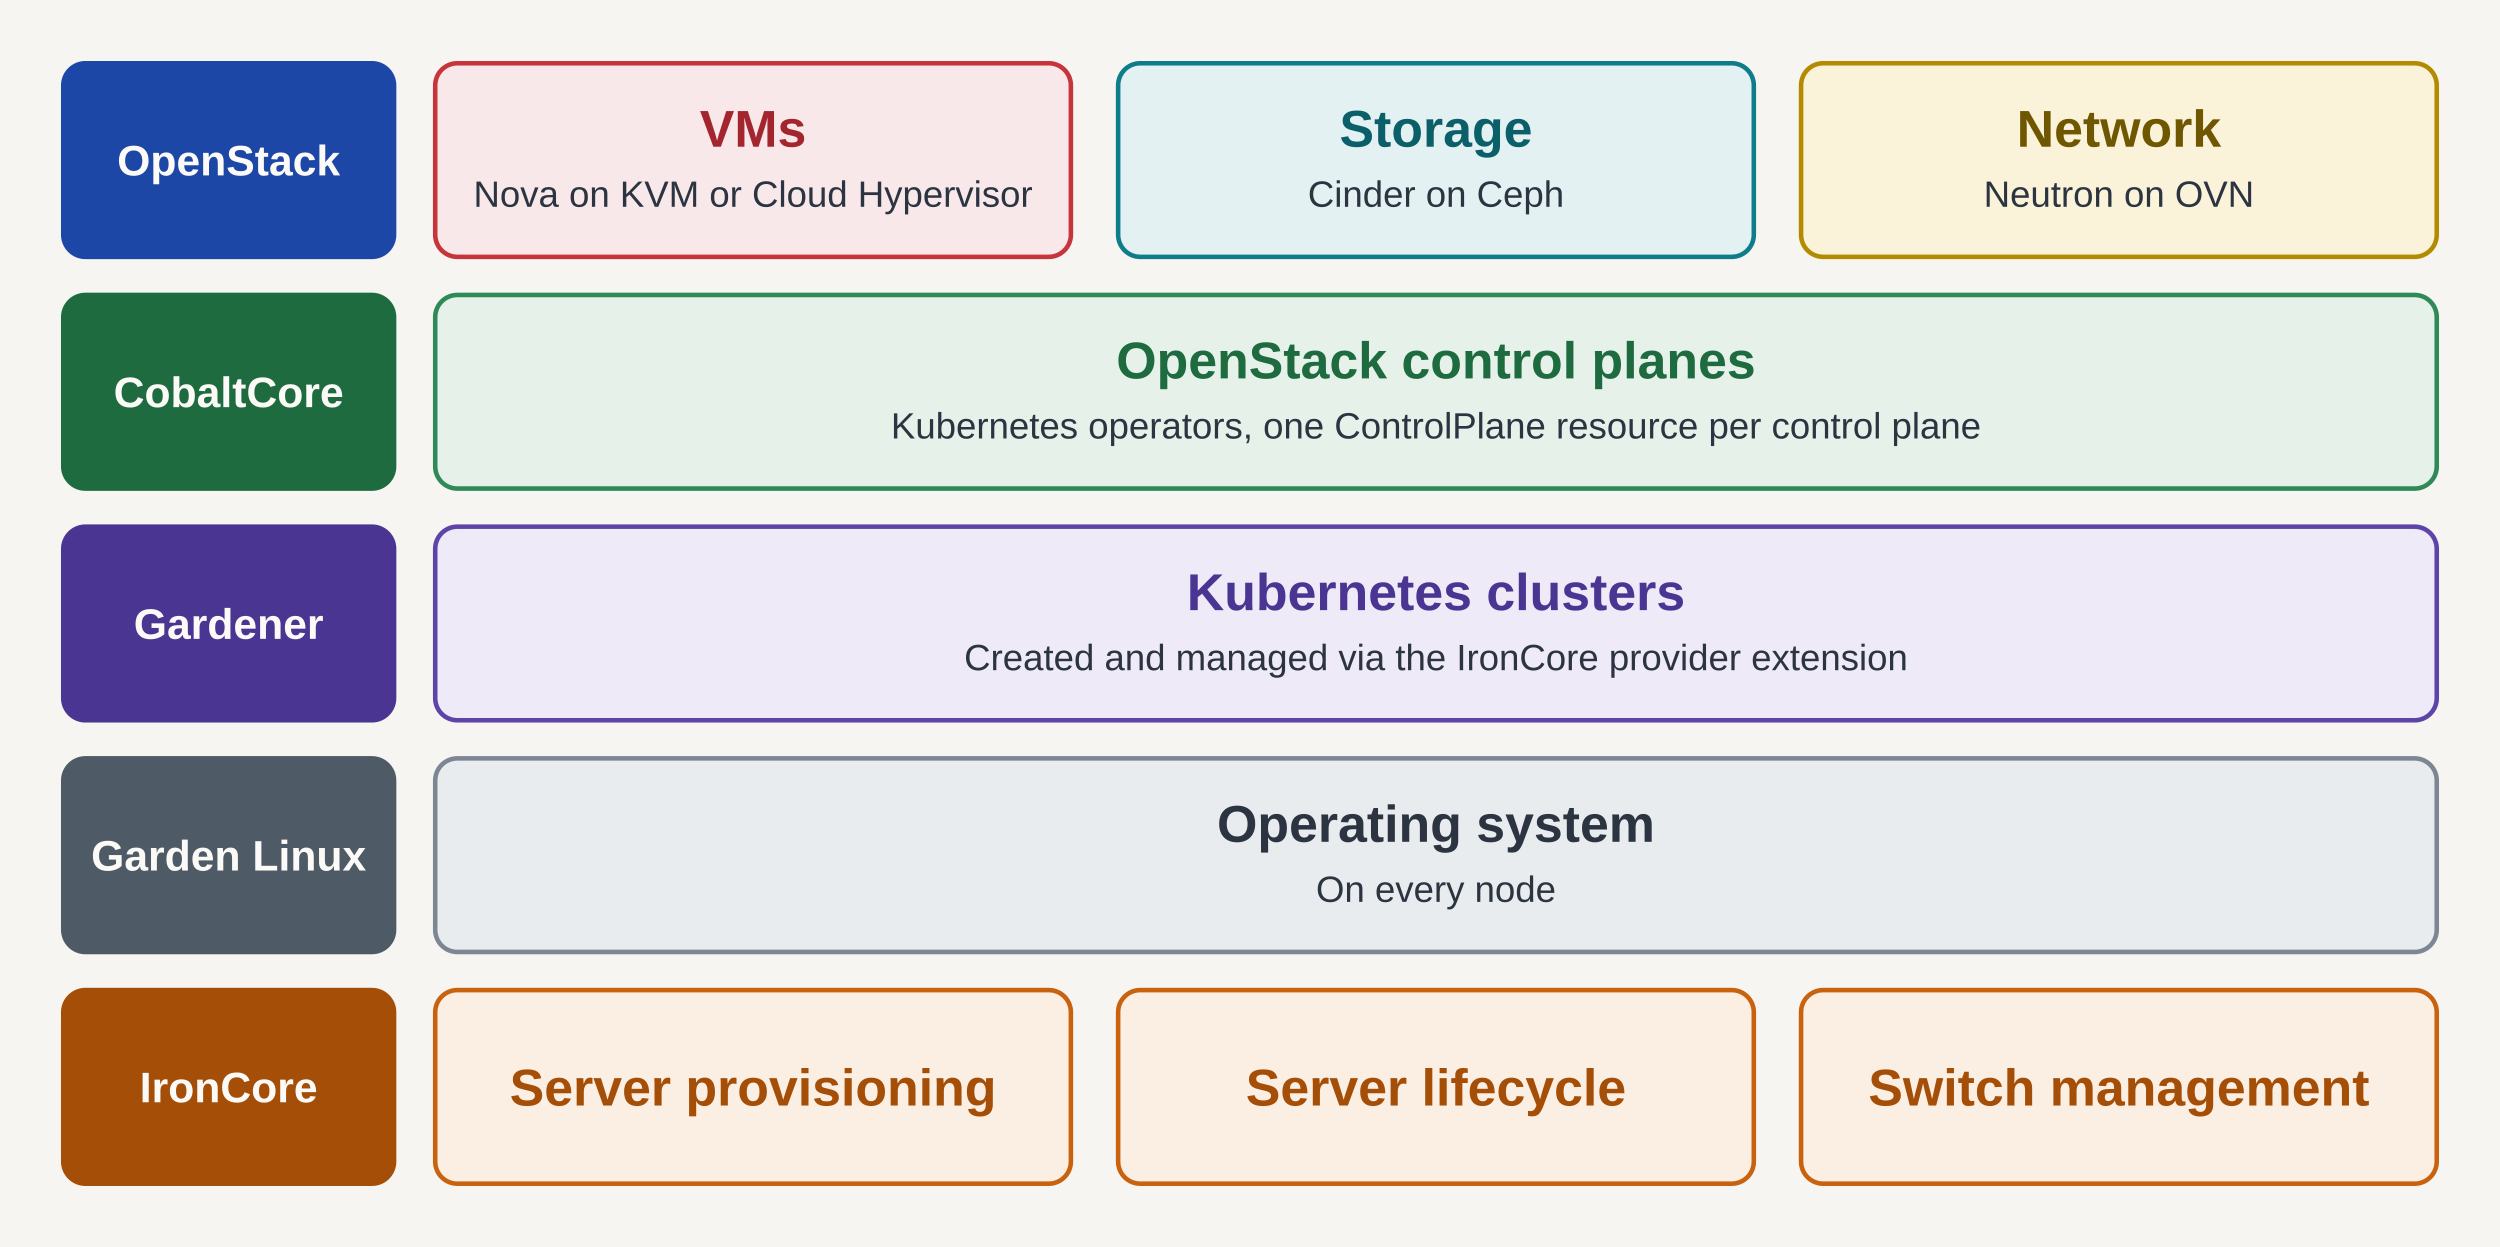
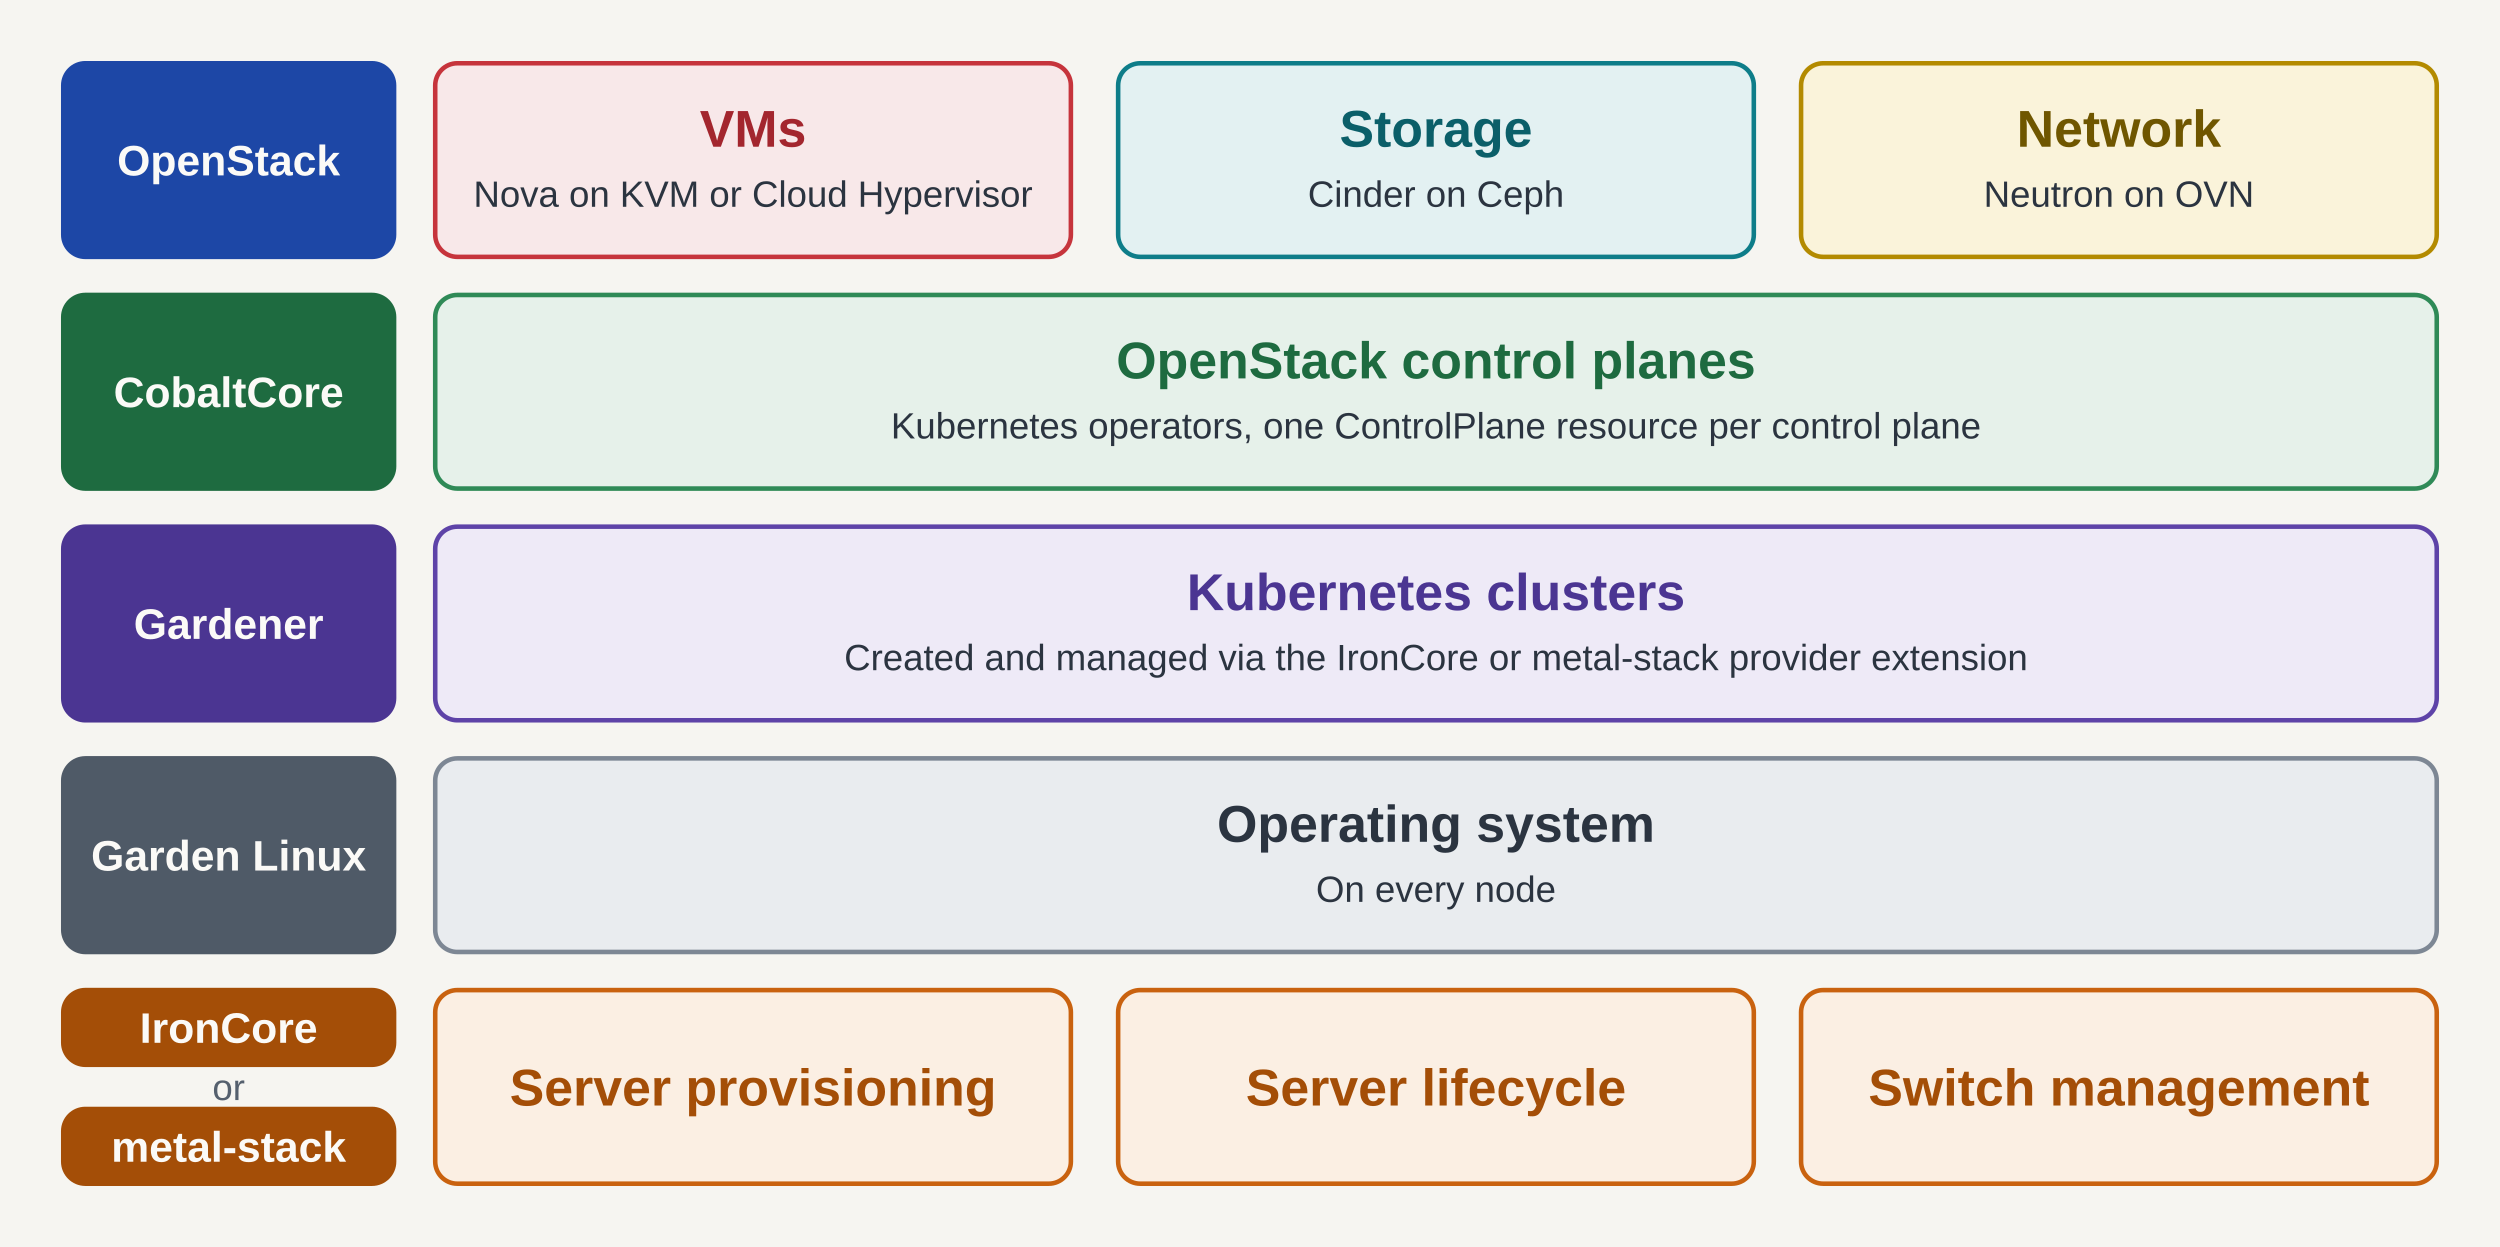
<svg xmlns="http://www.w3.org/2000/svg" width="1640" height="818" viewBox="0 0 1640 818" font-family="'IBM Plex Sans', Arial, Helvetica, sans-serif" role="img" aria-label="One stack, five building blocks">
  <rect width="1640" height="818" fill="#F6F5F1" />
  <rect x="40" y="40" width="220" height="130" rx="16" fill="#1D47A6" />
  <text x="150" y="115.08" font-size="28" font-weight="700" fill="#FBFAF7" text-anchor="middle">OpenStack</text>
  <rect x="285.5" y="41.5" width="417" height="127" rx="14.5" fill="#F8E8E9" stroke="#C6343C" stroke-width="3" />
  <text x="494" y="96.24" font-size="34" font-weight="700" fill="#A3262E" text-anchor="middle">VMs</text>
  <text x="494" y="135.64" font-size="24" font-weight="400" fill="#2B3440" text-anchor="middle">Nova on KVM or Cloud Hypervisor</text>
  <rect x="733.5" y="41.5" width="417" height="127" rx="14.5" fill="#E3F1F2" stroke="#0E7D89" stroke-width="3" />
  <text x="942" y="96.24" font-size="34" font-weight="700" fill="#0B5F69" text-anchor="middle">Storage</text>
  <text x="942" y="135.64" font-size="24" font-weight="400" fill="#2B3440" text-anchor="middle">Cinder on Ceph</text>
  <rect x="1181.5" y="41.5" width="417" height="127" rx="14.5" fill="#FAF3DA" stroke="#B38A00" stroke-width="3" />
  <text x="1390" y="96.24" font-size="34" font-weight="700" fill="#6F5600" text-anchor="middle">Network</text>
  <text x="1390" y="135.64" font-size="24" font-weight="400" fill="#2B3440" text-anchor="middle">Neutron on OVN</text>
  <rect x="40" y="192" width="220" height="130" rx="16" fill="#1E6B40" />
  <text x="150" y="267.08" font-size="28" font-weight="700" fill="#FBFAF7" text-anchor="middle">CobaltCore</text>
  <rect x="285.5" y="193.5" width="1313" height="127" rx="14.5" fill="#E6F1EA" stroke="#2F8A57" stroke-width="3" />
  <text x="942" y="248.24" font-size="34" font-weight="700" fill="#1E6B40" text-anchor="middle">OpenStack control planes</text>
  <text x="942" y="287.64" font-size="24" font-weight="400" fill="#2B3440" text-anchor="middle">Kubernetes operators, one ControlPlane resource per control plane</text>
  <rect x="40" y="344" width="220" height="130" rx="16" fill="#4B3592" />
  <text x="150" y="419.08" font-size="28" font-weight="700" fill="#FBFAF7" text-anchor="middle">Gardener</text>
  <rect x="285.5" y="345.5" width="1313" height="127" rx="14.5" fill="#EEEAF7" stroke="#5E43A8" stroke-width="3" />
  <text x="942" y="400.24" font-size="34" font-weight="700" fill="#4B3592" text-anchor="middle">Kubernetes clusters</text>
-   <text x="942" y="439.64" font-size="24" font-weight="400" fill="#2B3440" text-anchor="middle">Created and managed via the IronCore provider extension</text>
+   <text x="942" y="439.64" font-size="24" font-weight="400" fill="#2B3440" text-anchor="middle">Created and managed via the IronCore or metal-stack provider extension</text>
  <rect x="40" y="496" width="220" height="130" rx="16" fill="#4F5A67" />
  <text x="150" y="571.08" font-size="28" font-weight="700" fill="#FBFAF7" text-anchor="middle">Garden Linux</text>
  <rect x="285.5" y="497.5" width="1313" height="127" rx="14.5" fill="#E9ECEF" stroke="#7D8794" stroke-width="3" />
  <text x="942" y="552.24" font-size="34" font-weight="700" fill="#2B3440" text-anchor="middle">Operating system</text>
  <text x="942" y="591.64" font-size="24" font-weight="400" fill="#2B3440" text-anchor="middle">On every node</text>
-   <rect x="40" y="648" width="220" height="130" rx="16" fill="#A44E07" />
-   <text x="150" y="723.08" font-size="28" font-weight="700" fill="#FBFAF7" text-anchor="middle">IronCore</text>
+   <rect x="40" y="648" width="220" height="52" rx="16" fill="#A44E07" />
+   <text x="150" y="684.08" font-size="28" font-weight="700" fill="#FBFAF7" text-anchor="middle">IronCore</text>
+   <text x="150" y="721.64" font-size="24" font-weight="400" fill="#55606E" text-anchor="middle">or</text>
+   <rect x="40" y="726" width="220" height="52" rx="16" fill="#A44E07" />
+   <text x="150" y="762.08" font-size="28" font-weight="700" fill="#FBFAF7" text-anchor="middle">metal-stack</text>
  <rect x="285.5" y="649.5" width="417" height="127" rx="14.5" fill="#FBEFE3" stroke="#C9620F" stroke-width="3" />
  <text x="494" y="725.24" font-size="34" font-weight="700" fill="#A44E07" text-anchor="middle">Server provisioning</text>
  <rect x="733.5" y="649.5" width="417" height="127" rx="14.5" fill="#FBEFE3" stroke="#C9620F" stroke-width="3" />
  <text x="942" y="725.24" font-size="34" font-weight="700" fill="#A44E07" text-anchor="middle">Server lifecycle</text>
  <rect x="1181.5" y="649.5" width="417" height="127" rx="14.5" fill="#FBEFE3" stroke="#C9620F" stroke-width="3" />
  <text x="1390" y="725.24" font-size="34" font-weight="700" fill="#A44E07" text-anchor="middle">Switch management</text>
</svg>
